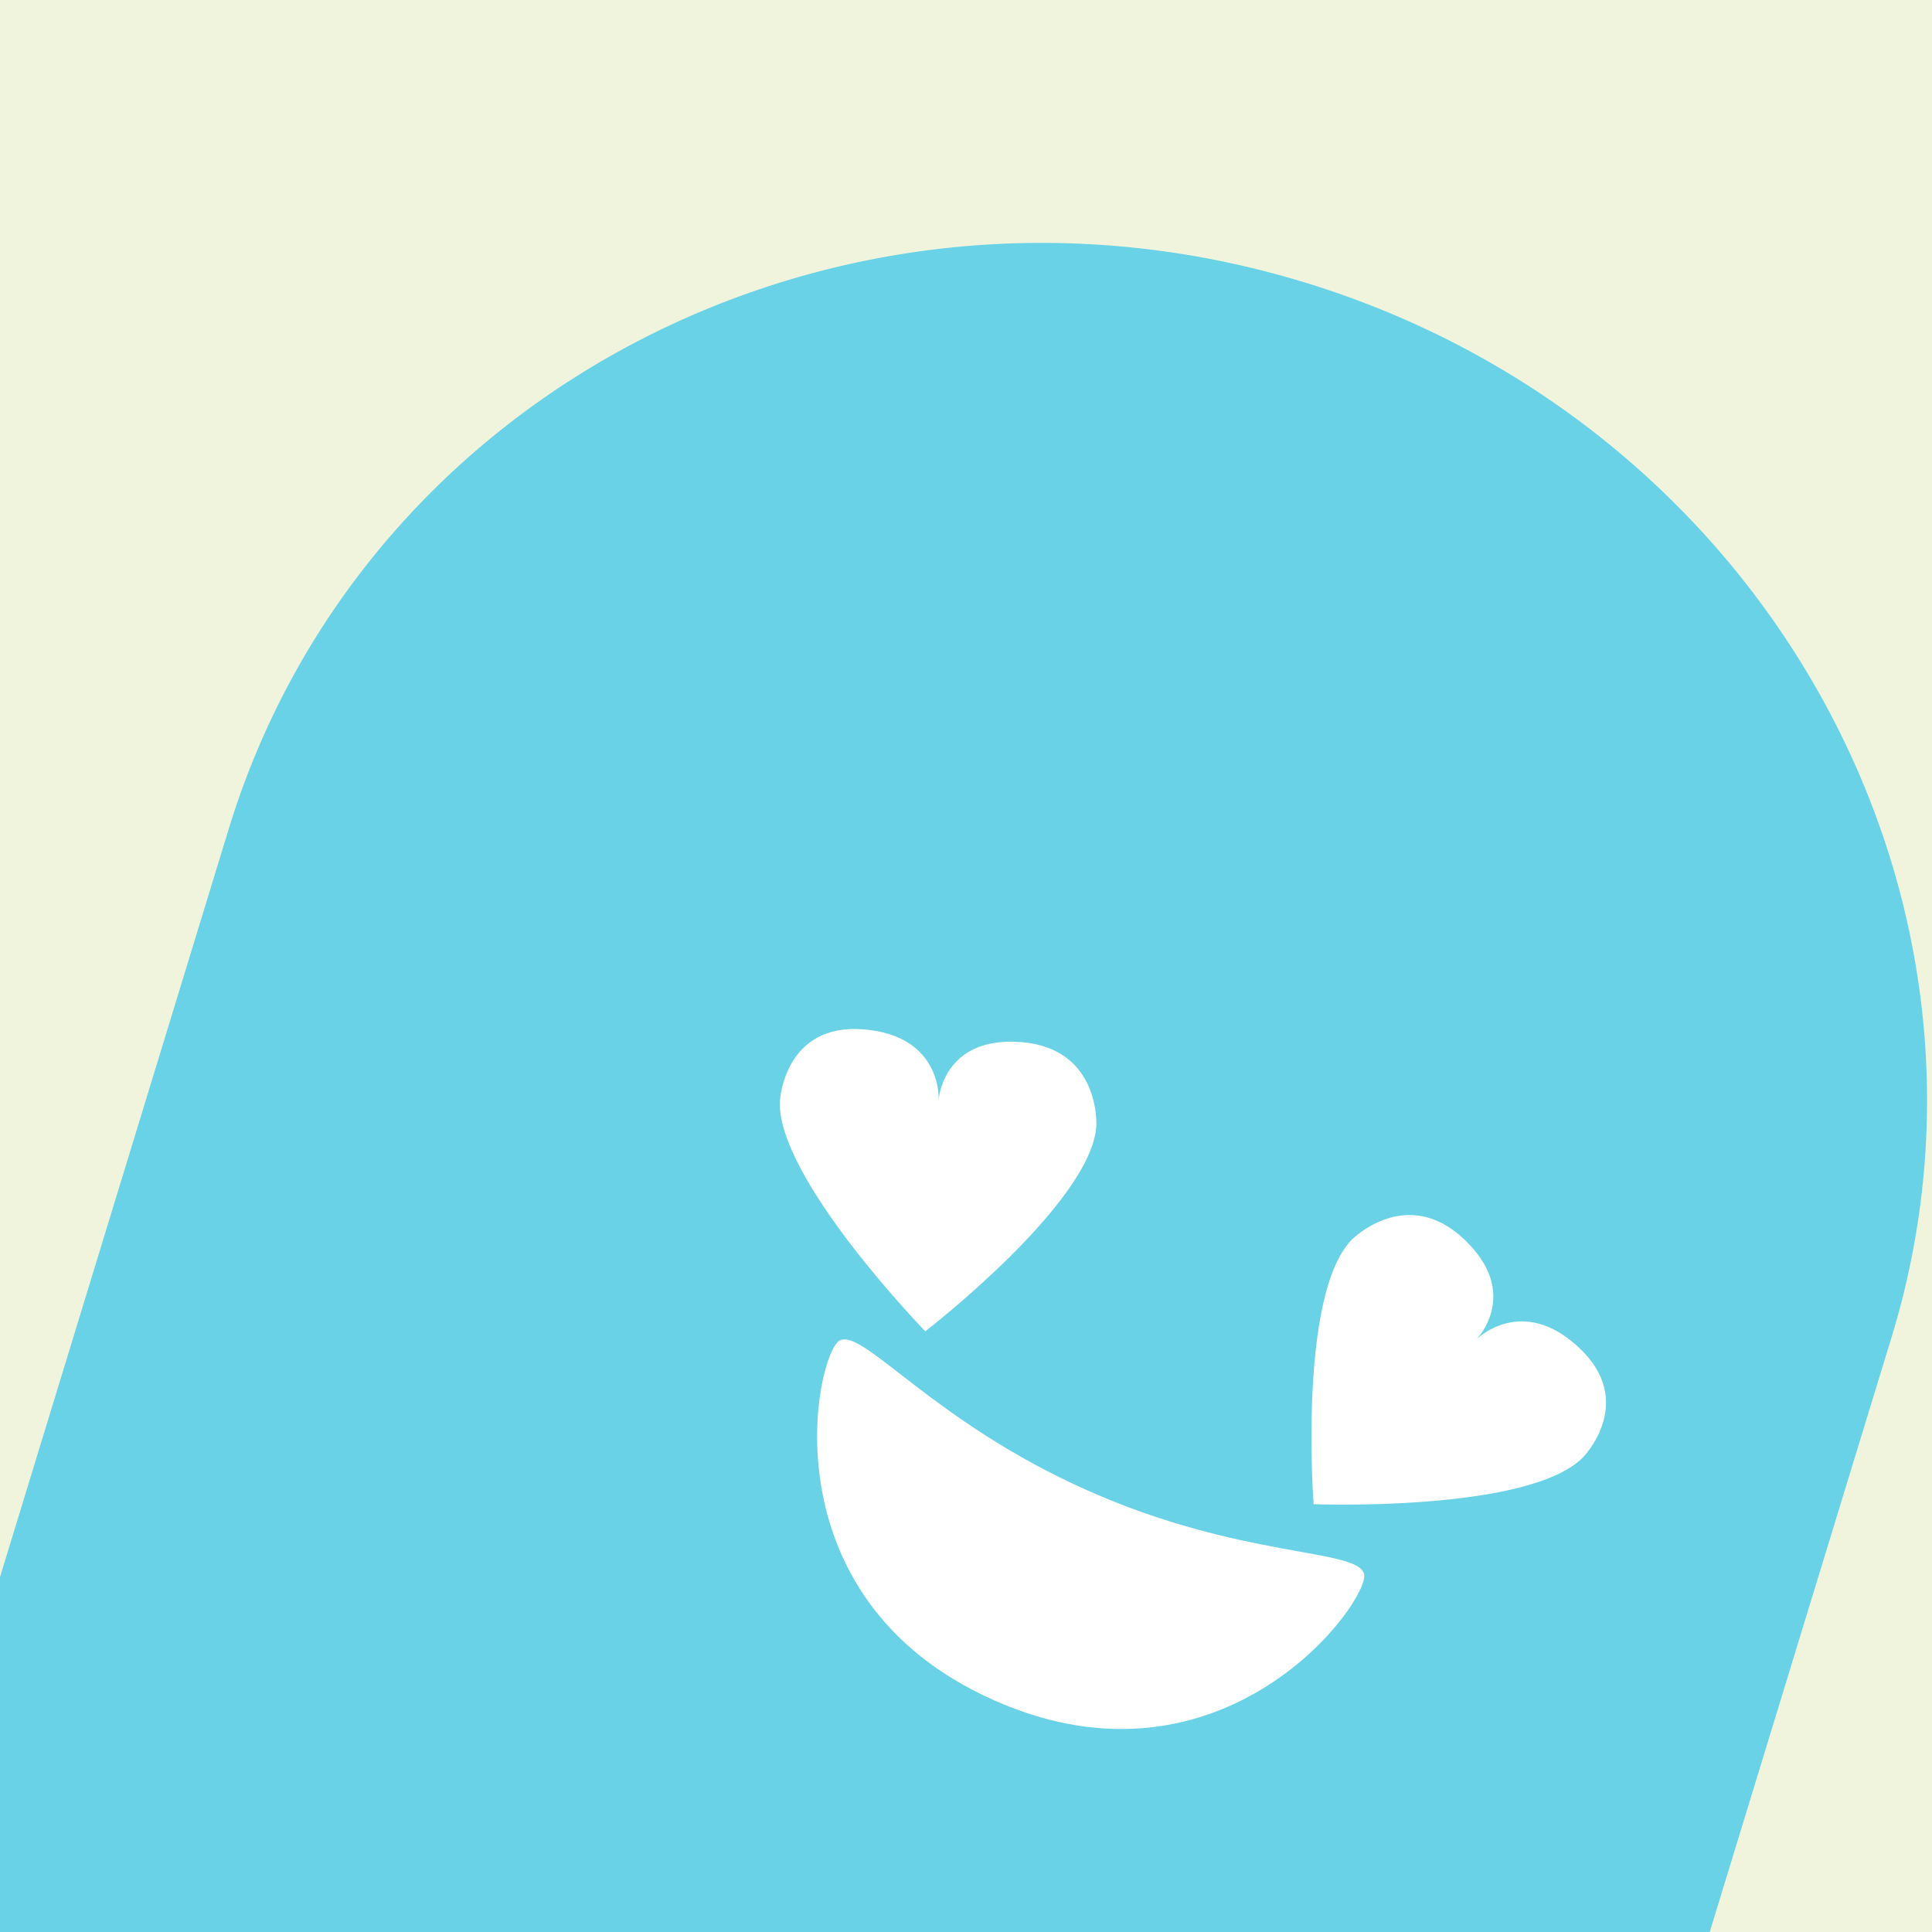
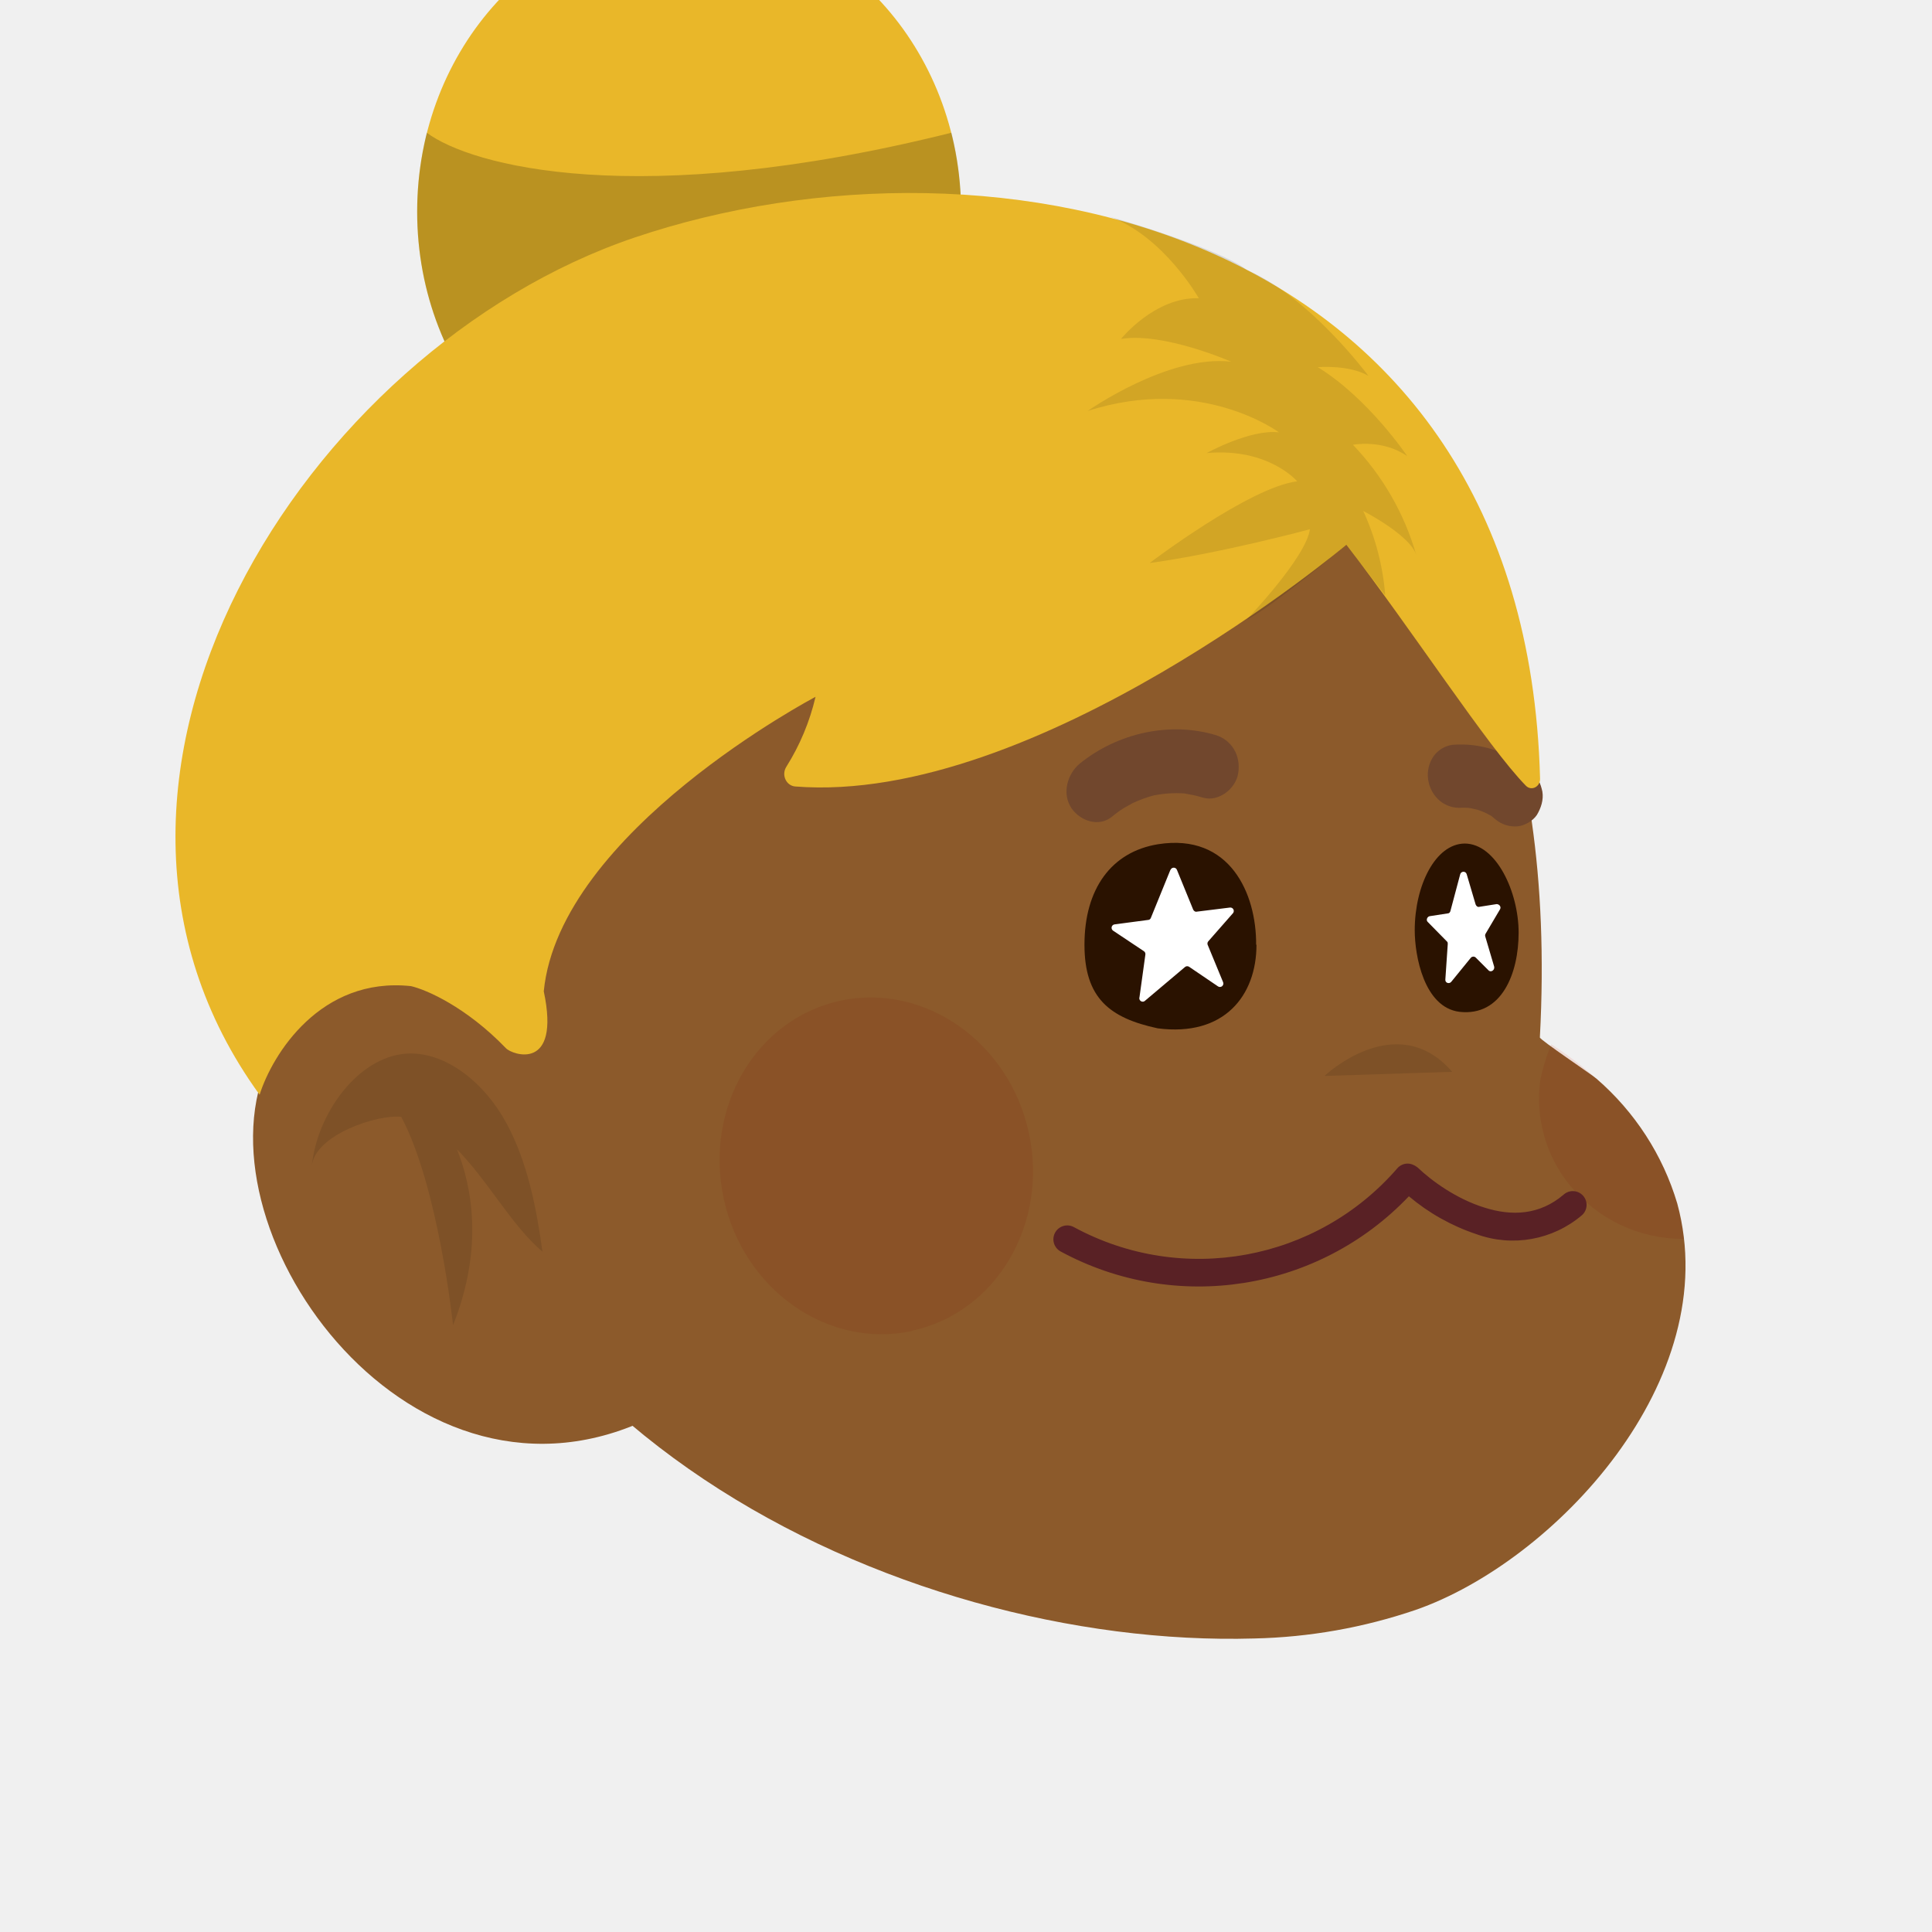
- <svg xmlns="http://www.w3.org/2000/svg" viewBox="0 0 100 100" fill="none" shape-rendering="auto">
+ <svg xmlns="http://www.w3.org/2000/svg" viewBox="0 0 480 480" fill="none" shape-rendering="auto">
  <mask id="viewboxMask">
-     <rect width="100" height="100" rx="0" ry="0" x="0" y="0" fill="#fff" />
+     <rect width="480" height="480" rx="0" ry="0" x="0" y="0" fill="#fff" />
  </mask>
  <g mask="url(#viewboxMask)">
-     <rect fill="#f1f4dc" width="100" height="100" x="0" y="0" />
-     <g transform="translate(0, 2) rotate(17 50 70)">
-       <path d="M95 53.33C95 29.4 74.85 10 50 10S5 29.4 5 53.33V140h90V53.33Z" fill="#69d2e7" />
-       <g transform="translate(29 33)">
-         <g transform="translate(8, 15) rotate(7 21 21)">
-           <g transform="translate(0 5)">
-             <path d="M-1.75 8.12C-.34 11.86 10 16 10 16s5.17-9.58 3.76-13.32c0 0-1.41-3.74-5.3-2.38-3.87 1.36-2.7 4.48-2.7 4.48S4.6 1.66.73 3.02c-3.88 1.36-2.47 5.1-2.47 5.1ZM28.24 2.68C26.84 6.42 32 16 32 16s10.34-4.14 11.75-7.88c0 0 1.41-3.74-2.47-5.1-3.87-1.36-5.05 1.76-5.05 1.76s1.18-3.12-2.7-4.48c-3.88-1.36-5.29 2.38-5.29 2.38Z" fill="#ffffff" />
-           </g>
-           <g transform="translate(6 23)">
-             <path d="M15 14C1.9 14-.72 1.29.15.23 1.03-.83 6.27 2.11 15 2.11S28.97-.83 29.85.23C30.72 1.3 28.1 14 15 14Z" fill="#ffffff" />
-           </g>
-         </g>
-       </g>
+     <g transform="matrix(.85775 0 0 .85427 52 47)">
+       <path d="M264 38.6s131.4 20.6 121.4 208.1c0 .7 15.2 10.9 16.4 12a77.1 77.1 0 0 1 23.4 36.3c13.9 51.3-35.7 104.2-75.8 118.2a155 155 0 0 1-46.7 8.3c-103.1 3-239.7-62.7-246.7-191a202.7 202.7 0 0 1 15.1-83.9c0 .1 57.4-142.5 192.9-108Z" fill="#8c5a2b" />
+       <path d="M388.7 248.7a57 57 0 0 0-3.2 10.5 40 40 0 0 0 8.5 30.4 42.3 42.3 0 0 0 33 15.7c-3.2-31.7-29-50.7-38.3-56.6ZM203.5 332c24.4-5.2 39.6-31 33.9-57.5-5.7-26.5-30.2-43.7-54.6-38.5-24.4 5.3-39.5 31-33.8 57.6 5.7 26.5 30.1 43.7 54.5 38.5Z" fill="#DC2400" style="mix-blend-mode:multiply" opacity=".1" />
+       <path opacity=".1" d="M323 257.9s20.9-19.9 37-1.2Z" fill="#000" />
+       <path d="M128.7 356.9C59.3 391.7-3.7 304.4 16.5 255.3c12.9-31.4 50.4-33.8 72.1-5.2a185 185 0 0 1 29.1 59.1" fill="#8c5a2b" />
+       <path opacity=".1" d="M71.5 279c9 9 16.1 22.5 25 30-1.7-12.5-4.3-26-10.4-37.3-6.2-11.6-17.5-21-29-20.3-14.2 1-25.9 17.6-27.4 32.6 1-9 19-15 25.9-14.2 10.8 20.4 15 60.6 15 60.6 9-22.7 5.4-40.7 1-51.5Z" fill="#000" />
    </g>
+     <g transform="matrix(.85472 0 0 .855 19 -17)">
+       <path fill-rule="evenodd" clip-rule="evenodd" d="M386.9 358c1 0 2 .4 2.9 1.1 4.2 4 11.4 9.2 19.5 11.7 7.9 2.5 16 2.2 23-3.8a4 4 0 1 1 5.3 6 31 31 0 0 1-30.7 5.5 59.7 59.7 0 0 1-19.6-11 84.3 84.3 0 0 1-101.3 16 4 4 0 0 1 4-7 76.3 76.3 0 0 0 94-17.2 4 4 0 0 1 2.9-1.3Z" fill="#592125" />
+     </g>
+     <g transform="matrix(.85472 0 0 .855 19 -17)">
+       <path d="M343 294.4c0 14.8-9.4 26.8-28.7 24.3-14-3-21.3-8.8-21.3-24.3 0-16.2 7.8-27 21.4-29.2 20.9-3.3 28.6 14.4 28.5 29.2ZM419.2 290.9c0 11.8-4.9 24.4-17.2 23-10.3-1.3-13-16.3-13-23.7 0-13 6-25.1 14.5-25.2 9.2 0 15.7 14.1 15.7 25.9Z" fill="#2A1200" />
+       <path d="M402.2 274c.2-1 1.6-1.1 1.9-.1l2.6 8.8c.2.5.6.8 1 .7l5.1-.8c.8 0 1.4.8 1 1.5l-4.2 7.1a1 1 0 0 0-.1.8l2.6 8.8c.2 1-1 1.8-1.7 1l-3.7-3.7a1 1 0 0 0-1.4.1l-5.7 7c-.6.7-1.8.3-1.7-.7l.7-10.3c0-.3 0-.5-.2-.7l-5.6-5.7c-.6-.5-.2-1.6.6-1.7l5.2-.8c.4 0 .7-.3.8-.8l2.8-10.5ZM318 272.7a1 1 0 0 1 1.9 0l4.7 11.5c.2.4.6.7 1 .6l9.7-1.2a1 1 0 0 1 .9 1.6l-7.2 8.2a1 1 0 0 0-.2 1l4.5 10.9a1 1 0 0 1-1.5 1.2l-8.4-5.7a1 1 0 0 0-1.2.1l-11.5 9.7a1 1 0 0 1-1.7-1l1.7-12.3a1 1 0 0 0-.4-1l-9-6a1 1 0 0 1 .4-1.8l9.8-1.3c.4 0 .7-.3.8-.6l5.7-14Z" fill="#fff" />
+       <path d="M331.2 233.5c-13.3-4-28.5-.7-39.6 8.3-3.6 3-5.2 8.7-2.4 12.9 2.6 3.8 8 5.6 11.8 2.5 1.2-1 2.3-1.8 3.6-2.6l1.8-1 .5-.3a37.3 37.3 0 0 1 6.3-2.3l1.8-.3a33.9 33.9 0 0 1 6.4-.3c.7 0 1.3.2 2 .3 1.4.2 2.8.6 4.2 1 4.3 1.2 9.4-2.5 10.1-7.2.8-5.2-2-9.6-6.5-11ZM422.7 243.7c-6.5-5.4-14.6-8-22.6-7.4a8.1 8.1 0 0 0-5.6 3.3 9.5 9.5 0 0 0-1.6 6.8 10 10 0 0 0 3.4 6.2 9 9 0 0 0 6.4 2h1.1c1.2 0 2.3.3 3.5.6 1.3.4 2.6 1 4 1.8l1.2 1a8.8 8.8 0 0 0 6.4 2c2-.2 4.4-1.5 5.6-3.3 1.2-2 2-4.4 1.6-6.8-.5-2.4-1.5-4.6-3.4-6.2Z" fill="#71472D" />
+     </g>
+     <g transform="matrix(.85472 0 0 .85667 18 -15)">
+       <path d="M179.3 164.8c-43.7 0-79.1-38.4-79.1-85.9 0-47.4 35.4-85.9 79-85.9 43.7 0 79.1 38.5 79.1 86 0 47.4-35.4 85.8-79 85.8Z" fill="#e9b729" />
+       <path d="M179.3 164.8c-43.7 0-79.1-38.4-79.1-85.9 0-8 1-15.6 2.8-22.9 12.7 9.5 61 22.8 152.5 0a93 93 0 0 1 2.8 23c0 47.4-35.4 85.8-79 85.8Z" fill="#000" fill-opacity=".2" />
+       <path d="M137 305c4.6-46.4 79-85.4 79-85.4a66.5 66.5 0 0 1-8.5 20.3c-1.5 2.4 0 5.5 2.6 5.7 70 5.5 160.2-70.1 160.2-70.1 19 24.5 41 58.5 52.2 69.9 1.6 1.6 4.2.3 4.1-2.1C422.4 83 268 51.2 163.4 86.4 67.7 118.7-12 243.7 54.4 335c3.7-11.7 17.7-34.3 44-31.5 4.4 1 16 6 27.6 18 1.7 1.9 16 7 11-16.5Z" fill="#e9b729" />
+       <path opacity=".1" d="M356 157.1s-8.3-9.8-26.3-8.2c0 0 12.7-7 21-6 0 0-22.6-16.8-55.6-6.2 0 0 23.3-16.4 41.7-14.3 0 0-19.6-8.6-32-6.6 0 0 9.8-12.2 22.6-11.8 0 0-10.2-18-26-23.7 0 0 31.6 9 40 15.5 18.3 7.8 35.3 30.7 35.3 30.7-5.7-3.3-14.7-2.5-14.7-2.5 14.7 9 26 25.8 26 25.8-7.2-5-15.8-3.3-15.8-3.3a76.7 76.7 0 0 1 18.4 31.9c-1.9-5.8-15.4-12.7-15.4-12.7a71.7 71.7 0 0 1 6.4 24.5l-11.3-14.7s-23 19.2-29 21.7c0 0 17.3-18 18.4-26.2 0 0-26 7-46.6 9.8 0 0 29-22 42.9-23.7Z" fill="#000" />
+     </g>
+     <g transform="matrix(.85472 0 0 .85667 14 -12)" />
  </g>
</svg>
